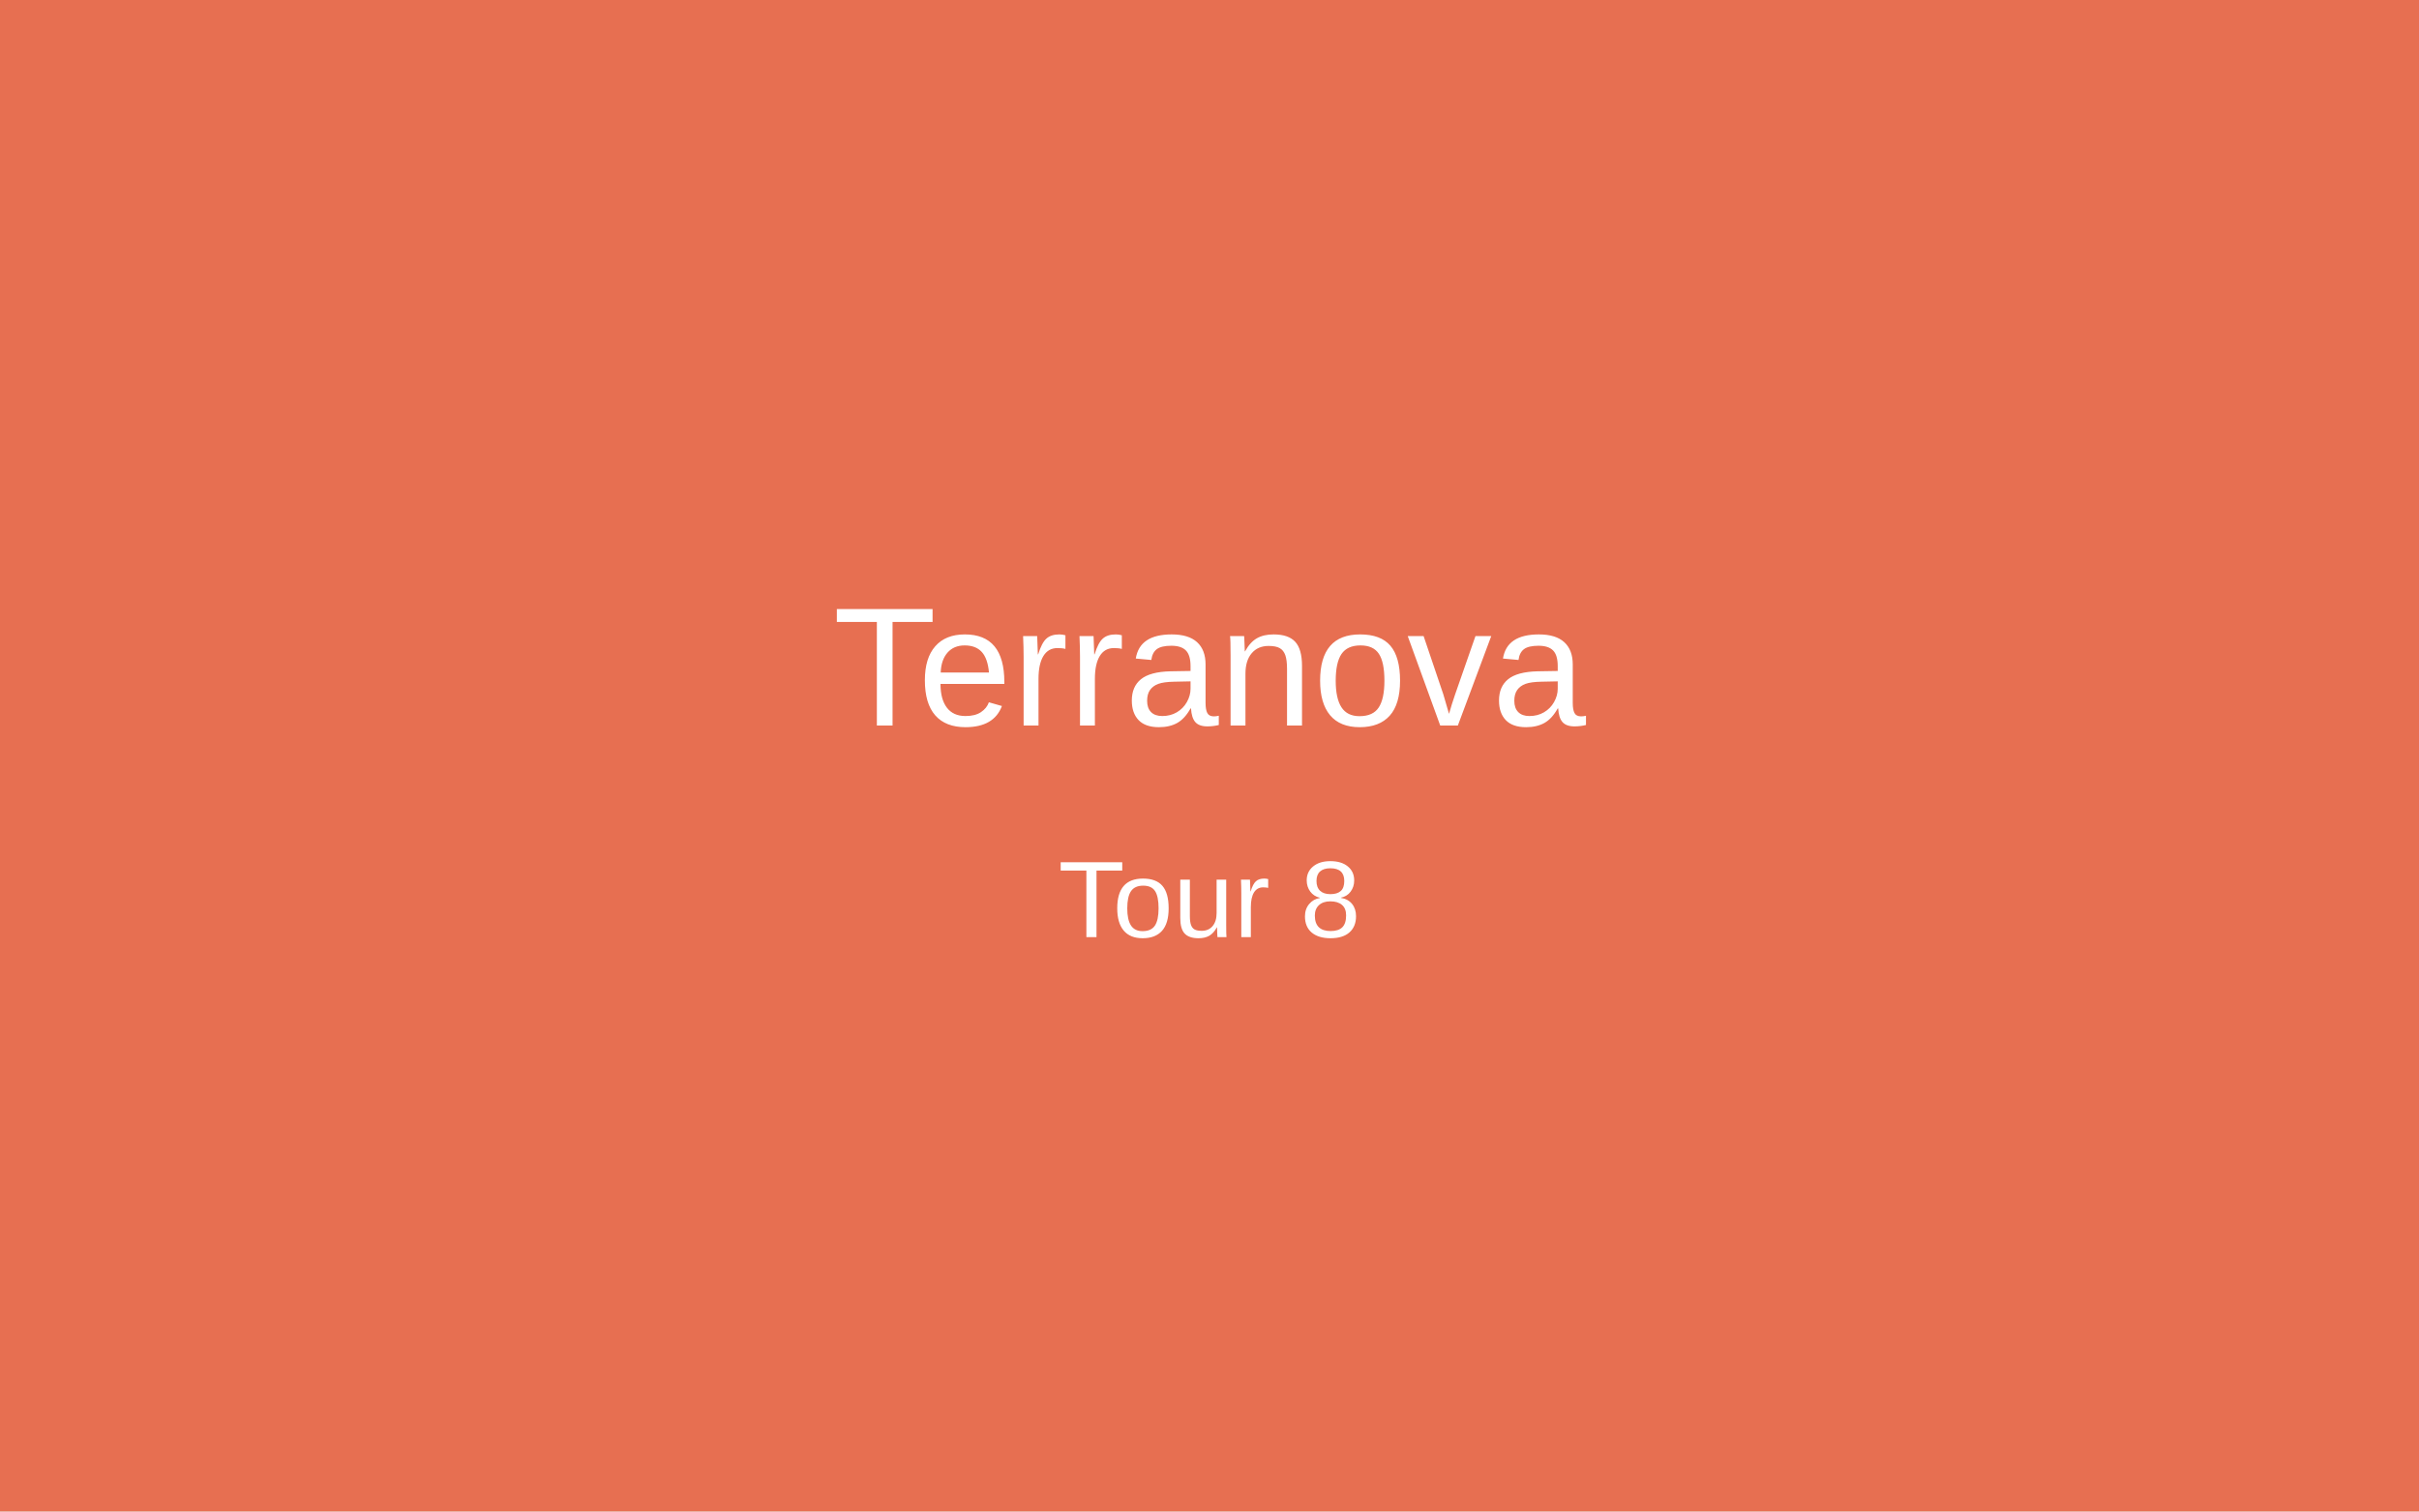
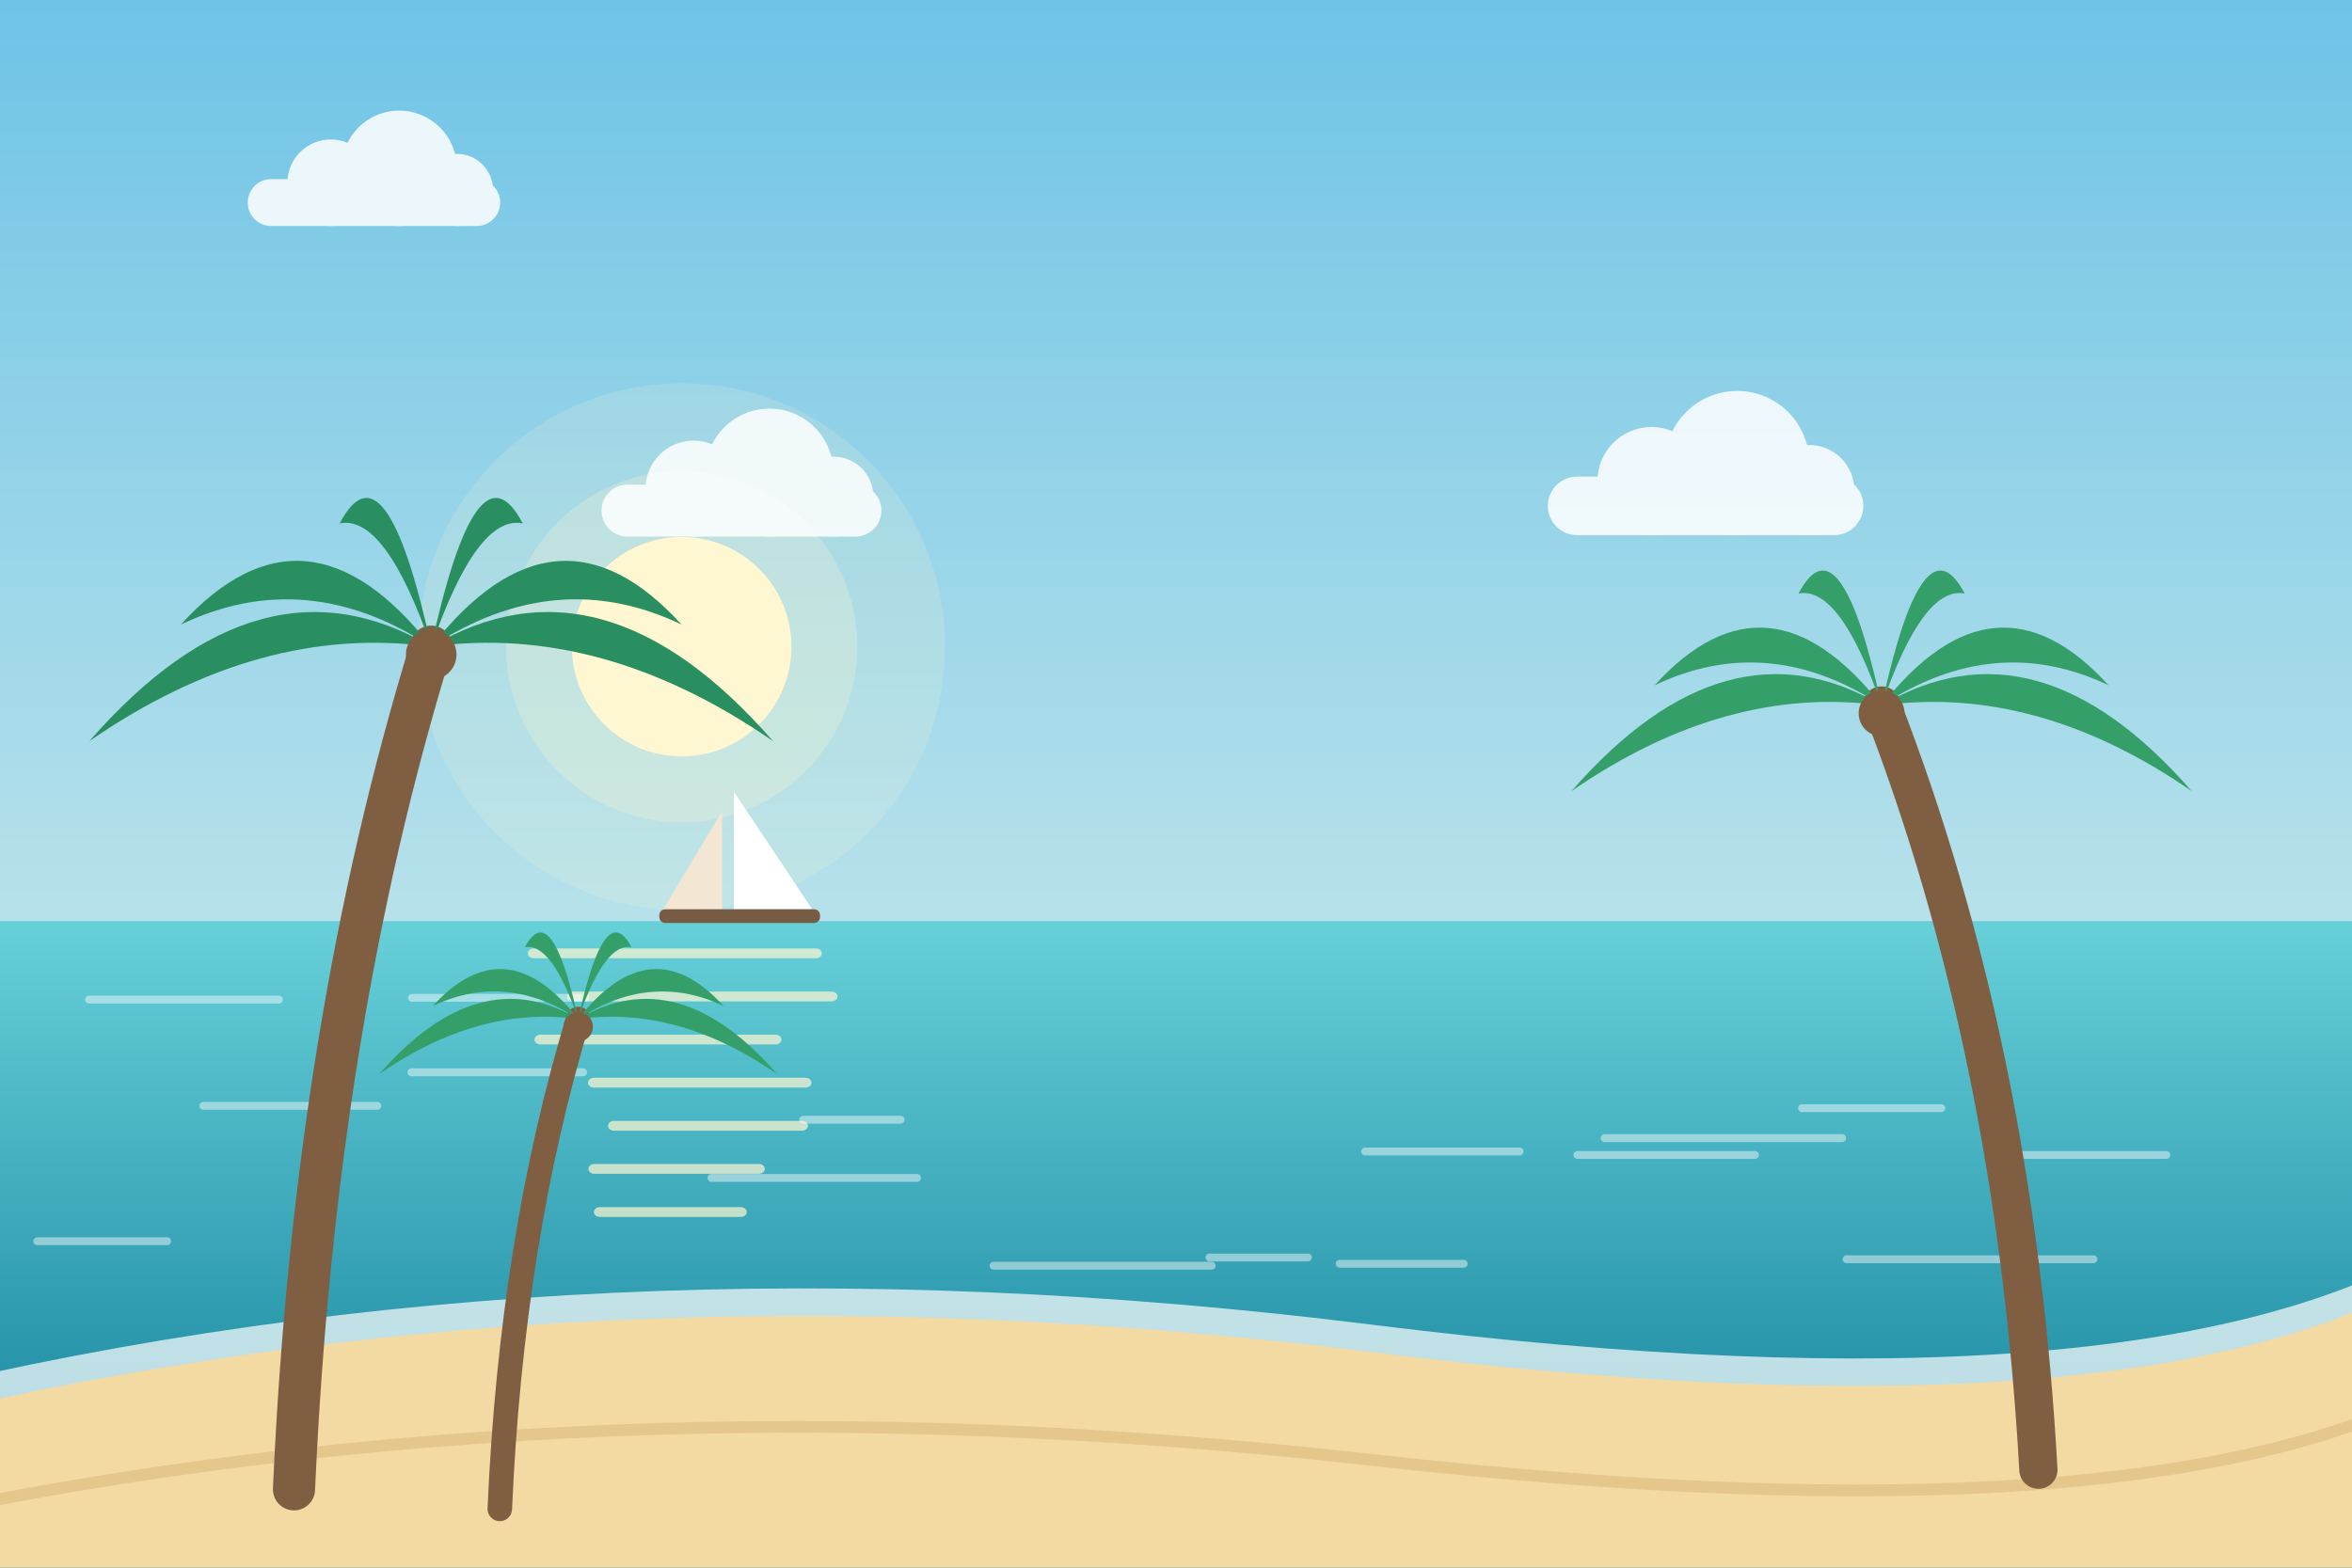
- <svg xmlns="http://www.w3.org/2000/svg" width="800" height="500" viewBox="0 0 800 500">
-   <rect width="800" height="500" fill="#e76f51" />
-   <text x="400" y="240" font-family="Arial, sans-serif" font-size="56" fill="#fff" text-anchor="middle">Terranova</text>
-   <text x="400" y="310" font-family="Arial, sans-serif" font-size="36" fill="#fff" text-anchor="middle">Tour 8</text>
+ <svg xmlns="http://www.w3.org/2000/svg" viewBox="0 0 1200 800" width="1200" height="800" preserveAspectRatio="xMidYMid slice" role="img">
+   <defs>
+     <linearGradient id="sky" x1="0" y1="0" x2="0" y2="1">
+       <stop offset="0" stop-color="#6ec3e6" />
+       <stop offset="1" stop-color="#eaf7ee" />
+     </linearGradient>
+   </defs>
+   <rect width="1200" height="800" fill="url(#sky)" />
+   <circle cx="347.8" cy="330.0" r="134.4" fill="#fff7d1" opacity=".16" />
+   <circle cx="347.8" cy="330.0" r="89.6" fill="#fff7d1" opacity=".25" />
+   <circle cx="347.8" cy="330.0" r="56.0" fill="#fff7d1" />
+   <g fill="#ffffff" opacity=".85" transform="translate(378.3,247.3) scale(1.02)">
+     <rect x="-70" y="0" width="140" height="26" rx="13" />
+     <circle cx="-24" cy="2" r="24" />
+     <circle cx="14" cy="-6" r="32" />
+     <circle cx="46" cy="6" r="20" />
+   </g>
+   <g fill="#ffffff" opacity=".85" transform="translate(190.8,91.4) scale(0.92)">
+     <rect x="-70" y="0" width="140" height="26" rx="13" />
+     <circle cx="-24" cy="2" r="24" />
+     <circle cx="14" cy="-6" r="32" />
+     <circle cx="46" cy="6" r="20" />
+   </g>
+   <g fill="#ffffff" opacity=".85" transform="translate(870.2,243.2) scale(1.15)">
+     <rect x="-70" y="0" width="140" height="26" rx="13" />
+     <circle cx="-24" cy="2" r="24" />
+     <circle cx="14" cy="-6" r="32" />
+     <circle cx="46" cy="6" r="20" />
+   </g>
+   <defs>
+     <linearGradient id="sea" x1="0" y1="0" x2="0" y2="1">
+       <stop offset="0" stop-color="#67d0d9" />
+       <stop offset="1" stop-color="#0b7a95" />
+     </linearGradient>
+   </defs>
+   <rect x="0.0" y="470.0" width="1200.0" height="330.0" rx="0" fill="url(#sea)" />
+   <rect x="269.3" y="484.0" width="150.0" height="5.0" rx="3" fill="#fff7d1" opacity=".7" />
+   <rect x="289.3" y="506.0" width="138.0" height="5.0" rx="3" fill="#fff7d1" opacity=".7" />
+   <rect x="272.7" y="528.0" width="126.0" height="5.0" rx="3" fill="#fff7d1" opacity=".7" />
+   <rect x="300.0" y="550.0" width="114.0" height="5.0" rx="3" fill="#fff7d1" opacity=".7" />
+   <rect x="310.2" y="572.0" width="102.0" height="5.0" rx="3" fill="#fff7d1" opacity=".7" />
+   <rect x="300.2" y="594.0" width="90.0" height="5.0" rx="3" fill="#fff7d1" opacity=".7" />
+   <rect x="303.0" y="616.0" width="78.0" height="5.0" rx="3" fill="#fff7d1" opacity=".7" />
+   <rect x="816.7" y="578.8" width="125.2" height="4.0" rx="2" fill="#ffffff" opacity=".45" />
+   <rect x="361.0" y="599.1" width="108.9" height="4.0" rx="2" fill="#ffffff" opacity=".45" />
+   <rect x="207.9" y="545.2" width="91.6" height="4.0" rx="2" fill="#ffffff" opacity=".45" />
+   <rect x="940.1" y="640.6" width="130.0" height="4.0" rx="2" fill="#ffffff" opacity=".45" />
+   <rect x="208.2" y="507.2" width="92.6" height="4.0" rx="2" fill="#ffffff" opacity=".45" />
+   <rect x="917.4" y="563.5" width="75.1" height="4.0" rx="2" fill="#ffffff" opacity=".45" />
+   <rect x="43.4" y="508.1" width="100.9" height="4.0" rx="2" fill="#ffffff" opacity=".45" />
+   <rect x="17.0" y="631.4" width="70.3" height="4.0" rx="2" fill="#ffffff" opacity=".45" />
+   <rect x="681.5" y="642.9" width="67.3" height="4.0" rx="2" fill="#ffffff" opacity=".45" />
+   <rect x="504.9" y="643.9" width="115.3" height="4.0" rx="2" fill="#ffffff" opacity=".45" />
+   <rect x="1024.8" y="587.4" width="82.5" height="4.0" rx="2" fill="#ffffff" opacity=".45" />
+   <rect x="615.1" y="639.7" width="54.2" height="4.0" rx="2" fill="#ffffff" opacity=".45" />
+   <rect x="101.7" y="562.3" width="92.8" height="4.0" rx="2" fill="#ffffff" opacity=".45" />
+   <rect x="694.5" y="585.6" width="82.8" height="4.0" rx="2" fill="#ffffff" opacity=".45" />
+   <rect x="407.8" y="569.4" width="53.7" height="4.0" rx="2" fill="#ffffff" opacity=".45" />
+   <rect x="802.8" y="587.4" width="94.6" height="4.0" rx="2" fill="#ffffff" opacity=".45" />
+   <polygon points="374.4,404.0 374.4,464.0 414.4,464.0" fill="#ffffff" />
+   <polygon points="368.4,414.0 368.4,464.0 338.4,464.0" fill="#f3e7d3" />
+   <rect x="336.4" y="464.0" width="82.0" height="7.0" rx="3" fill="#785b43" />
+   <path d="M-50,725 Q300,640 700,690 T1250,645 L1250,800 L-50,800 Z" fill="#ffffff" opacity=".7" transform="translate(0,-14)" />
+   <path d="M-50,725 Q300,640 700,690 T1250,645 L1250,800 L-50,800 Z" fill="#f3d9a2" />
+   <path d="M-50,775 Q300,700 700,745 T1250,705" stroke="#e0bd82" stroke-width="6" fill="none" opacity=".7" />
+   <path d="M150.0,760.0 Q160.5,523.5 220.0,330.0" stroke="#805e41" stroke-width="21.5" fill="none" stroke-linecap="round" />
+   <path d="M220.0,330.0 Q307.2,278.2 394.4,378.2 Q307.2,318.0 220.0,330.0 Z" fill="#298f61" />
+   <path d="M220.0,330.0 Q283.9,248.5 347.7,318.7 Q283.9,288.2 220.0,330.0 Z" fill="#298f61" />
+   <path d="M220.0,330.0 Q243.4,222.7 266.7,267.1 Q243.4,262.4 220.0,330.0 Z" fill="#298f61" />
+   <path d="M220.0,330.0 Q196.6,222.7 173.3,267.1 Q196.6,262.4 220.0,330.0 Z" fill="#298f61" />
+   <path d="M220.0,330.0 Q156.1,248.5 92.3,318.7 Q156.1,288.2 220.0,330.0 Z" fill="#298f61" />
+   <path d="M220.0,330.0 Q132.8,278.2 45.6,378.2 Q132.8,318.0 220.0,330.0 Z" fill="#298f61" />
+   <circle cx="220.0" cy="334.0" r="12.9" fill="#805e41" />
+   <path d="M1040.0,750.0 Q1028.0,535.5 960.0,360.0" stroke="#805e41" stroke-width="19.5" fill="none" stroke-linecap="round" />
+   <path d="M960.0,360.0 Q1039.1,313.1 1118.2,403.7 Q1039.1,349.1 960.0,360.0 Z" fill="#349f69" />
+   <path d="M960.0,360.0 Q1017.9,286.1 1075.8,349.7 Q1017.9,322.1 960.0,360.0 Z" fill="#349f69" />
+   <path d="M960.0,360.0 Q981.2,262.7 1002.4,302.9 Q981.2,298.7 960.0,360.0 Z" fill="#349f69" />
+   <path d="M960.0,360.0 Q938.8,262.7 917.6,302.9 Q938.8,298.7 960.0,360.0 Z" fill="#349f69" />
+   <path d="M960.0,360.0 Q902.1,286.1 844.2,349.7 Q902.1,322.1 960.0,360.0 Z" fill="#349f69" />
+   <path d="M960.0,360.0 Q880.9,313.1 801.8,403.7 Q880.9,349.1 960.0,360.0 Z" fill="#349f69" />
+   <circle cx="960.0" cy="364.0" r="11.7" fill="#805e41" />
+   <path d="M255.0,770.0 Q261.0,632.5 295.0,520.0" stroke="#805e41" stroke-width="12.5" fill="none" stroke-linecap="round" />
+   <path d="M295.0,520.0 Q345.7,489.9 396.4,548.0 Q345.7,513.0 295.0,520.0 Z" fill="#349f69" />
+   <path d="M295.0,520.0 Q332.1,472.6 369.2,513.4 Q332.1,495.7 295.0,520.0 Z" fill="#349f69" />
+   <path d="M295.0,520.0 Q308.6,457.6 322.2,483.4 Q308.6,480.7 295.0,520.0 Z" fill="#349f69" />
+   <path d="M295.0,520.0 Q281.4,457.6 267.8,483.4 Q281.4,480.7 295.0,520.0 Z" fill="#349f69" />
+   <path d="M295.0,520.0 Q257.9,472.6 220.8,513.4 Q257.9,495.7 295.0,520.0 Z" fill="#349f69" />
+   <path d="M295.0,520.0 Q244.3,489.9 193.6,548.0 Q244.3,513.0 295.0,520.0 Z" fill="#349f69" />
+   <circle cx="295.0" cy="524.0" r="7.5" fill="#805e41" />
</svg>
